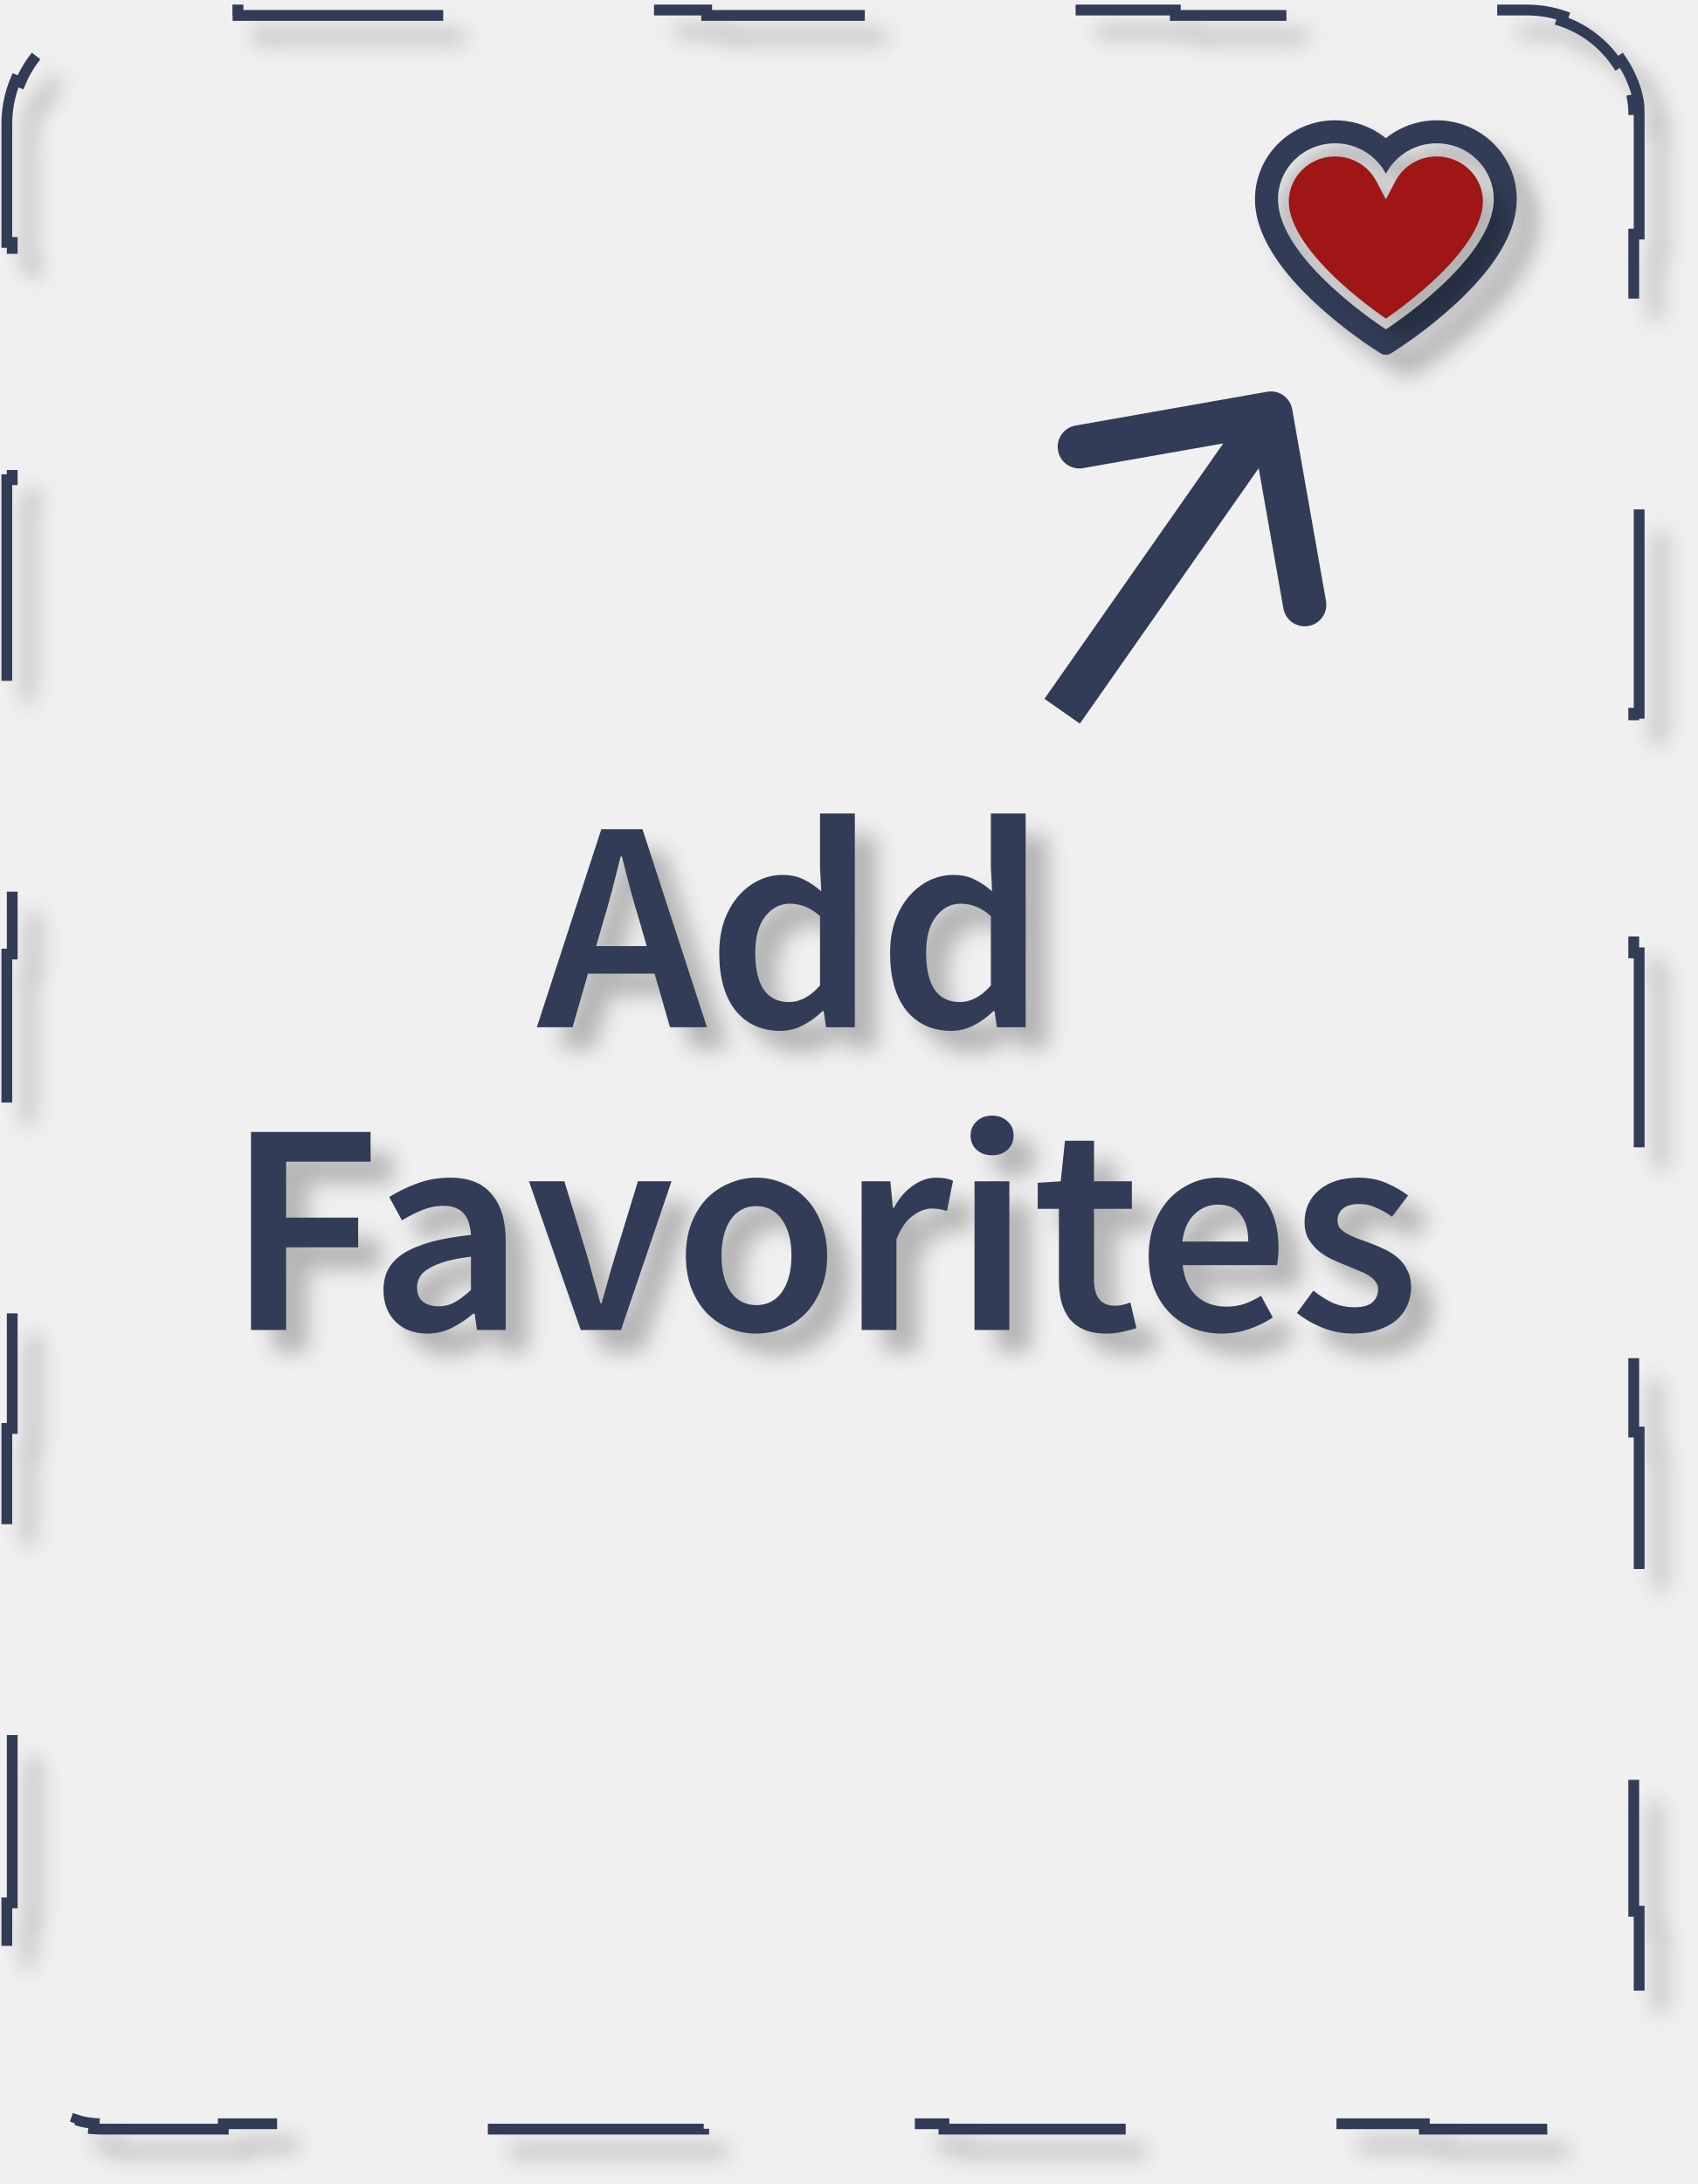
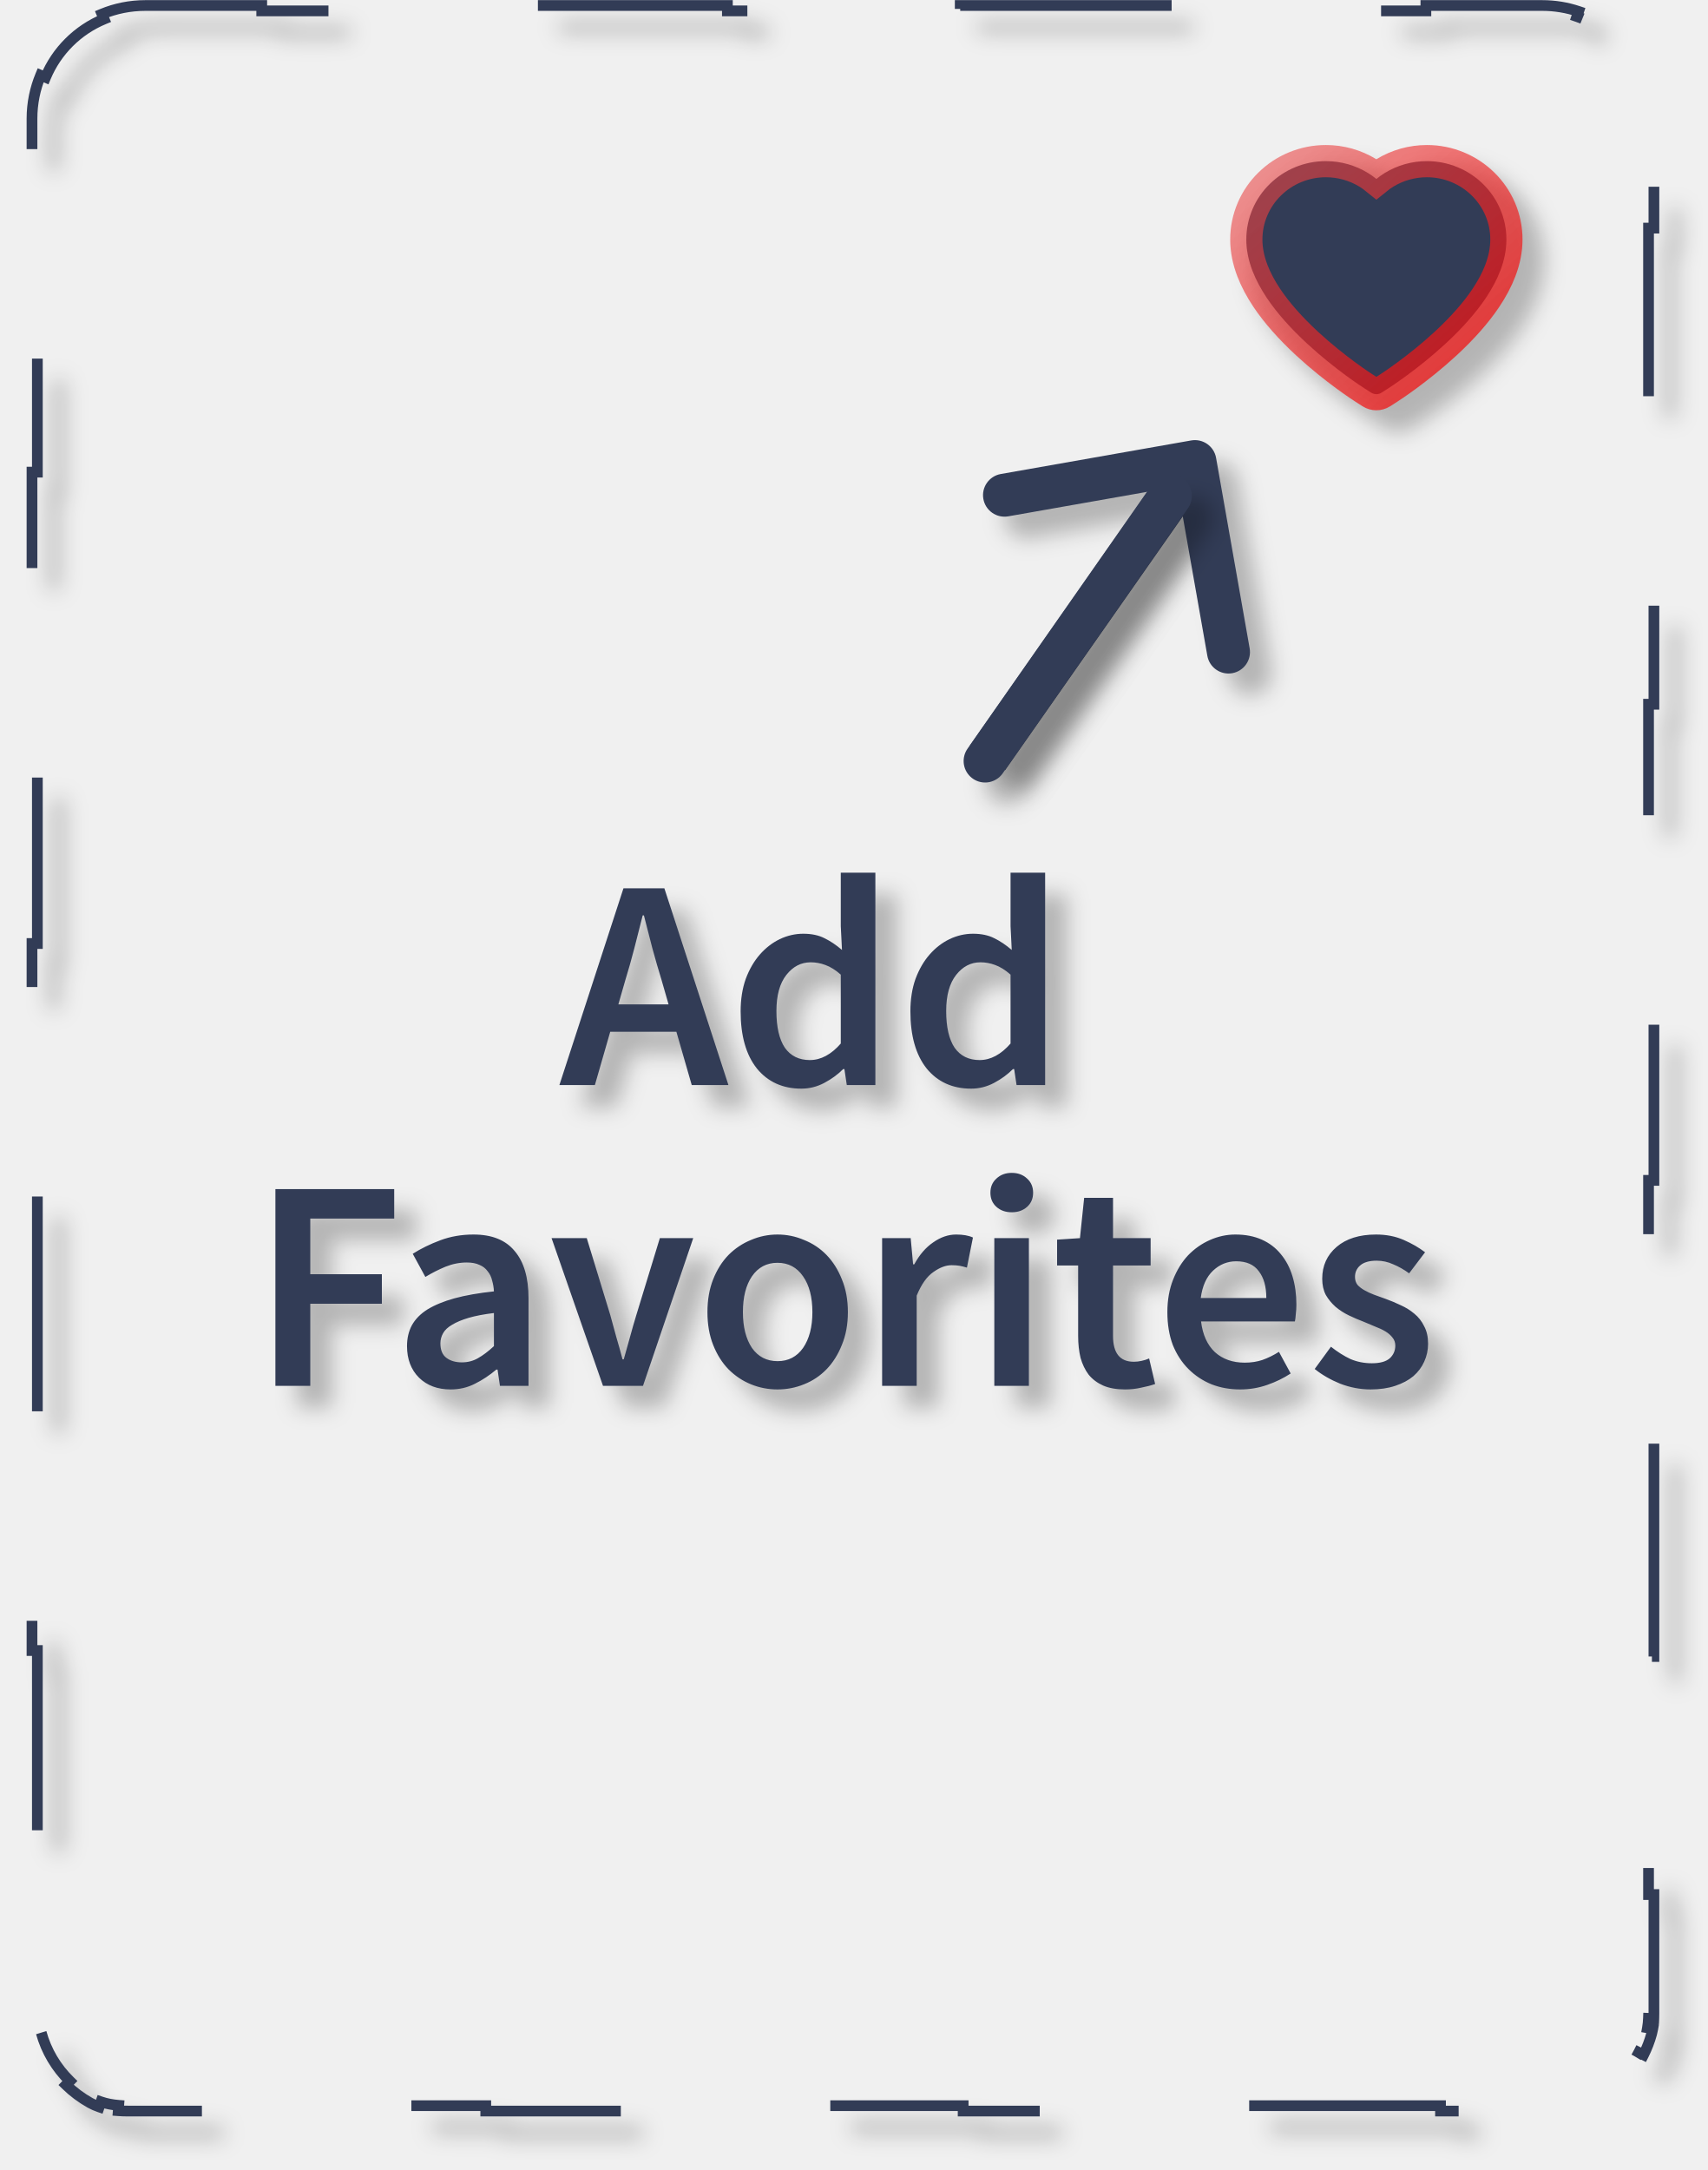
- <svg xmlns="http://www.w3.org/2000/svg" width="157" height="202" viewBox="0 0 157 202" fill="none">
+ <svg xmlns="http://www.w3.org/2000/svg" width="159" height="202" viewBox="0 0 159 202" fill="none">
  <g id="emtyDeckCard">
-     <g id="emptyCardOutline" filter="url(#filter0_d)">
-       <path d="M151.631 10.569C151.631 10.416 151.628 10.261 151.622 10.106L151.122 10.127C151.11 9.831 151.083 9.537 151.032 9.247L151.524 9.16C151.496 9.001 151.461 8.842 151.418 8.684C151.112 7.561 150.624 6.513 149.988 5.573L149.574 5.853C148.354 4.049 146.561 2.662 144.456 1.952L144.616 1.479C143.555 1.121 142.419 0.927 141.238 0.927H130.4V1.427H108.724V0.927H87.047V1.427H65.371V0.927H43.695V1.427H22.019V0.927H11.181C9.752 0.927 8.389 1.211 7.146 1.725L7.337 2.187C4.88 3.203 2.914 5.163 1.895 7.614L1.433 7.422C0.916 8.665 0.631 10.028 0.631 11.456V22.426H1.131V44.364H0.631V66.303H1.131V88.242H0.631V110.181H1.131V132.12H0.631V154.058H1.131V175.997H0.631V186.966C0.631 187.922 0.759 188.849 0.998 189.731L1.481 189.6C1.956 191.348 2.893 192.906 4.153 194.136L3.804 194.494C4.469 195.143 5.22 195.705 6.038 196.162C6.313 196.316 6.598 196.44 6.888 196.541L7.051 196.068C7.58 196.252 8.138 196.35 8.702 196.395L8.663 196.894C8.958 196.918 9.254 196.927 9.546 196.927H20.656V196.427H42.877V196.927H65.099V196.427H87.32V196.927H109.541V196.427H131.763V196.927H142.873C143.165 196.927 143.46 196.918 143.756 196.894L143.716 196.395C144.281 196.35 144.838 196.252 145.367 196.068L145.531 196.541C145.821 196.44 146.106 196.316 146.381 196.162C146.993 195.82 147.568 195.419 148.097 194.967L147.772 194.587C148.782 193.724 149.618 192.664 150.221 191.468L150.668 191.693C150.98 191.074 151.232 190.421 151.418 189.739C151.461 189.581 151.496 189.422 151.524 189.263L151.032 189.176C151.083 188.886 151.11 188.592 151.122 188.296L151.622 188.317C151.628 188.161 151.631 188.007 151.631 187.854V176.774H151.131V154.613H151.631V132.452H151.131V110.292H151.631V88.131H151.131V65.971H151.631V43.81H151.131V21.649H151.631V10.569Z" stroke="#323C56" stroke-dasharray="20 20" />
+     <g id="DeckCard">
+       <g id="background">
+         <g id="Subtract" filter="url(#filter0_d)">
+           <path d="M13.529 0.513C12.101 0.513 10.738 0.796 9.495 1.311L9.686 1.773C7.229 2.788 5.263 4.749 4.243 7.2L3.782 7.008C3.265 8.251 2.979 9.614 2.979 11.042V22.012H3.479V43.95H2.979V65.889H3.479V87.828H2.979V109.767H3.479V131.705H2.979V153.644H3.479V175.583H2.979V186.552C2.979 187.508 3.107 188.435 3.347 189.316L3.829 189.185C4.305 190.933 5.242 192.492 6.502 193.722L6.153 194.08C6.818 194.729 7.568 195.291 8.386 195.748C8.662 195.901 8.946 196.026 9.236 196.126L9.4 195.654C9.929 195.837 10.486 195.936 11.051 195.981L11.011 196.48C11.307 196.503 11.602 196.513 11.894 196.513H23.005V196.013H45.226V196.513H67.447V196.013H89.669V196.513H111.89V196.013H134.111V196.513H145.222C145.514 196.513 145.809 196.503 146.105 196.48L146.065 195.981C146.629 195.936 147.187 195.837 147.716 195.654L147.88 196.127C148.17 196.026 148.454 195.901 148.729 195.748C149.342 195.406 149.916 195.005 150.446 194.553L150.121 194.172C151.13 193.309 151.967 192.25 152.57 191.053L153.016 191.279C153.328 190.66 153.581 190.006 153.767 189.325C153.81 189.166 153.845 189.007 153.873 188.849L153.38 188.762C153.432 188.472 153.459 188.177 153.471 187.882L153.97 187.903C153.977 187.747 153.979 187.593 153.979 187.44V176.359H153.479V154.199H153.979V132.038H153.479V109.877H153.979V87.717H153.479V65.556H153.979V43.396H153.479V21.235H153.979V10.155C153.979 10.002 153.977 9.847 153.97 9.692L153.471 9.712C153.459 9.417 153.432 9.123 153.38 8.833L153.873 8.746C153.845 8.587 153.81 8.428 153.767 8.269C153.46 7.146 152.973 6.098 152.337 5.159L151.923 5.439C150.703 3.635 148.91 2.248 146.805 1.538L146.965 1.064C145.903 0.707 144.767 0.513 143.587 0.513H132.749V1.013H111.072V0.513H89.396V1.013H67.72V0.513H46.044V1.013H24.367V0.513H13.529Z" stroke="#323C56" stroke-dasharray="20 20" />
+         </g>
+       </g>
+       <g id="heartOutline" filter="url(#filter1_d)">
+         <path d="M139.659 19.445C139.284 18.576 138.742 17.787 138.065 17.125C137.387 16.46 136.587 15.932 135.71 15.569C134.801 15.191 133.825 14.998 132.84 15C131.458 15 130.11 15.378 128.938 16.093C128.658 16.264 128.392 16.452 128.14 16.657C127.887 16.452 127.621 16.264 127.341 16.093C126.169 15.378 124.821 15 123.439 15C122.444 15 121.48 15.191 120.569 15.569C119.689 15.933 118.896 16.457 118.215 17.125C117.536 17.786 116.995 18.575 116.62 19.445C116.23 20.351 116.031 21.312 116.031 22.302C116.031 23.235 116.222 24.207 116.6 25.197C116.917 26.024 117.371 26.881 117.951 27.747C118.871 29.118 120.135 30.547 121.704 31.997C124.305 34.399 126.881 36.058 126.99 36.125L127.655 36.551C127.949 36.739 128.327 36.739 128.622 36.551L129.286 36.125C129.395 36.055 131.968 34.399 134.572 31.997C136.142 30.547 137.406 29.118 138.325 27.747C138.905 26.881 139.362 26.024 139.676 25.197C140.055 24.207 140.245 23.235 140.245 22.302C140.248 21.312 140.049 20.351 139.659 19.445Z" fill="#323C56" />
+         <path d="M139.659 19.445C139.284 18.576 138.742 17.787 138.065 17.125C137.387 16.46 136.587 15.932 135.71 15.569C134.801 15.191 133.825 14.998 132.84 15C131.458 15 130.11 15.378 128.938 16.093C128.658 16.264 128.392 16.452 128.14 16.657C127.887 16.452 127.621 16.264 127.341 16.093C126.169 15.378 124.821 15 123.439 15C122.444 15 121.48 15.191 120.569 15.569C119.689 15.933 118.896 16.457 118.215 17.125C117.536 17.786 116.995 18.575 116.62 19.445C116.23 20.351 116.031 21.312 116.031 22.302C116.031 23.235 116.222 24.207 116.6 25.197C116.917 26.024 117.371 26.881 117.951 27.747C118.871 29.118 120.135 30.547 121.704 31.997C124.305 34.399 126.881 36.058 126.99 36.125L127.655 36.551C127.949 36.739 128.327 36.739 128.622 36.551L129.286 36.125C129.395 36.055 131.968 34.399 134.572 31.997C136.142 30.547 137.406 29.118 138.325 27.747C138.905 26.881 139.362 26.024 139.676 25.197C140.055 24.207 140.245 23.235 140.245 22.302C140.248 21.312 140.049 20.351 139.659 19.445Z" stroke="url(#heart_outline)" stroke-width="3" />
+       </g>
+       <g id="heartButton" style="mix-blend-mode:multiply">
+         <circle cx="130.237" cy="24.5" r="24.5" fill="white" />
+       </g>
    </g>
-     <g id="Add Favorites" filter="url(#filter1_d)">
-       <path d="M55.793 85.264L55.149 87.504H59.825L59.181 85.264C58.882 84.293 58.593 83.294 58.313 82.268C58.051 81.241 57.79 80.224 57.529 79.216H57.417C57.156 80.243 56.894 81.269 56.633 82.296C56.371 83.304 56.092 84.293 55.793 85.264ZM49.661 95.008L55.625 76.696H59.433L65.397 95.008H61.981L60.553 90.052H54.393L52.965 95.008H49.661ZM72.19 95.344C70.454 95.344 69.073 94.719 68.046 93.468C67.038 92.198 66.534 90.425 66.534 88.148C66.534 87.028 66.693 86.02 67.01 85.124C67.346 84.228 67.785 83.472 68.326 82.856C68.867 82.24 69.483 81.764 70.174 81.428C70.883 81.092 71.611 80.924 72.358 80.924C73.142 80.924 73.805 81.064 74.346 81.344C74.887 81.605 75.429 81.969 75.97 82.436L75.858 80.224V75.24H79.078V95.008H76.418L76.194 93.524H76.082C75.578 94.028 74.99 94.457 74.318 94.812C73.646 95.166 72.937 95.344 72.19 95.344ZM72.974 92.684C74.001 92.684 74.962 92.171 75.858 91.144V84.732C75.373 84.302 74.897 84.004 74.43 83.836C73.982 83.668 73.525 83.584 73.058 83.584C72.162 83.584 71.406 83.976 70.79 84.76C70.174 85.544 69.866 86.664 69.866 88.12C69.866 89.613 70.127 90.752 70.65 91.536C71.191 92.301 71.966 92.684 72.974 92.684ZM87.995 95.344C86.259 95.344 84.877 94.719 83.851 93.468C82.843 92.198 82.339 90.425 82.339 88.148C82.339 87.028 82.497 86.02 82.815 85.124C83.151 84.228 83.589 83.472 84.131 82.856C84.672 82.24 85.288 81.764 85.979 81.428C86.688 81.092 87.416 80.924 88.163 80.924C88.947 80.924 89.609 81.064 90.151 81.344C90.692 81.605 91.233 81.969 91.775 82.436L91.663 80.224V75.24H94.883V95.008H92.223L91.999 93.524H91.887C91.383 94.028 90.795 94.457 90.123 94.812C89.451 95.166 88.741 95.344 87.995 95.344ZM88.779 92.684C89.805 92.684 90.767 92.171 91.663 91.144V84.732C91.177 84.302 90.701 84.004 90.235 83.836C89.787 83.668 89.329 83.584 88.863 83.584C87.967 83.584 87.211 83.976 86.595 84.76C85.979 85.544 85.671 86.664 85.671 88.12C85.671 89.613 85.932 90.752 86.455 91.536C86.996 92.301 87.771 92.684 88.779 92.684ZM23.221 123.008V104.696H34.281V107.44H26.468V112.62H33.133V115.364H26.468V123.008H23.221ZM39.534 123.344C38.321 123.344 37.341 122.98 36.594 122.252C35.847 121.505 35.474 120.525 35.474 119.312C35.474 118.584 35.623 117.94 35.922 117.38C36.239 116.801 36.725 116.306 37.378 115.896C38.05 115.485 38.89 115.14 39.898 114.86C40.925 114.58 42.148 114.365 43.566 114.216C43.547 113.861 43.492 113.525 43.398 113.208C43.324 112.872 43.184 112.582 42.978 112.34C42.791 112.078 42.539 111.882 42.222 111.752C41.905 111.602 41.513 111.528 41.046 111.528C40.374 111.528 39.712 111.658 39.058 111.92C38.423 112.181 37.798 112.498 37.182 112.872L36.006 110.716C36.772 110.23 37.63 109.81 38.582 109.456C39.534 109.101 40.561 108.924 41.662 108.924C43.38 108.924 44.658 109.437 45.498 110.464C46.357 111.472 46.786 112.937 46.786 114.86V123.008H44.126L43.902 121.496H43.79C43.174 122.018 42.511 122.457 41.802 122.812C41.111 123.166 40.355 123.344 39.534 123.344ZM40.57 120.824C41.13 120.824 41.634 120.693 42.082 120.432C42.549 120.17 43.044 119.797 43.566 119.312V116.232C42.633 116.344 41.849 116.493 41.214 116.68C40.58 116.866 40.066 117.081 39.674 117.324C39.282 117.548 39.002 117.809 38.834 118.108C38.666 118.406 38.582 118.724 38.582 119.06C38.582 119.676 38.769 120.124 39.142 120.404C39.516 120.684 39.992 120.824 40.57 120.824ZM53.72 123.008L48.932 109.26H52.208L54.392 116.4C54.578 117.072 54.765 117.753 54.952 118.444C55.157 119.134 55.353 119.834 55.54 120.544H55.652C55.857 119.834 56.053 119.134 56.24 118.444C56.426 117.753 56.622 117.072 56.828 116.4L59.012 109.26H62.12L57.444 123.008H53.72ZM69.967 123.344C69.108 123.344 68.287 123.185 67.503 122.868C66.719 122.55 66.019 122.084 65.403 121.468C64.806 120.852 64.33 120.096 63.975 119.2C63.62 118.304 63.443 117.286 63.443 116.148C63.443 115.009 63.62 113.992 63.975 113.096C64.33 112.2 64.806 111.444 65.403 110.828C66.019 110.212 66.719 109.745 67.503 109.428C68.287 109.092 69.108 108.924 69.967 108.924C70.826 108.924 71.647 109.092 72.431 109.428C73.234 109.745 73.934 110.212 74.531 110.828C75.128 111.444 75.604 112.2 75.959 113.096C76.332 113.992 76.519 115.009 76.519 116.148C76.519 117.286 76.332 118.304 75.959 119.2C75.604 120.096 75.128 120.852 74.531 121.468C73.934 122.084 73.234 122.55 72.431 122.868C71.647 123.185 70.826 123.344 69.967 123.344ZM69.967 120.712C70.975 120.712 71.768 120.301 72.347 119.48C72.926 118.64 73.215 117.529 73.215 116.148C73.215 114.748 72.926 113.637 72.347 112.816C71.768 111.976 70.975 111.556 69.967 111.556C68.959 111.556 68.166 111.976 67.587 112.816C67.027 113.637 66.747 114.748 66.747 116.148C66.747 117.529 67.027 118.64 67.587 119.48C68.166 120.301 68.959 120.712 69.967 120.712ZM79.706 123.008V109.26H82.366L82.59 111.696H82.702C83.187 110.8 83.775 110.118 84.466 109.652C85.157 109.166 85.866 108.924 86.594 108.924C87.247 108.924 87.77 109.017 88.162 109.204L87.602 112.004C87.359 111.929 87.135 111.873 86.93 111.836C86.725 111.798 86.473 111.78 86.174 111.78C85.633 111.78 85.063 111.994 84.466 112.424C83.869 112.834 83.355 113.562 82.926 114.608V123.008H79.706ZM90.151 123.008V109.26H93.371V123.008H90.151ZM91.775 106.852C91.197 106.852 90.721 106.684 90.347 106.348C89.974 106.012 89.787 105.573 89.787 105.032C89.787 104.49 89.974 104.052 90.347 103.716C90.721 103.361 91.197 103.184 91.775 103.184C92.354 103.184 92.83 103.361 93.203 103.716C93.577 104.052 93.763 104.49 93.763 105.032C93.763 105.573 93.577 106.012 93.203 106.348C92.83 106.684 92.354 106.852 91.775 106.852ZM102.324 123.344C101.521 123.344 100.84 123.222 100.28 122.98C99.738 122.737 99.29 122.401 98.936 121.972C98.6 121.524 98.347 121.001 98.18 120.404C98.03 119.788 97.956 119.106 97.956 118.36V111.808H95.996V109.4L98.124 109.26L98.516 105.508H101.204V109.26H104.704V111.808H101.204V118.36C101.204 119.965 101.848 120.768 103.136 120.768C103.378 120.768 103.621 120.74 103.864 120.684C104.125 120.628 104.358 120.553 104.564 120.46L105.124 122.84C104.75 122.97 104.321 123.082 103.836 123.176C103.369 123.288 102.865 123.344 102.324 123.344ZM113.039 123.344C112.087 123.344 111.201 123.185 110.379 122.868C109.558 122.532 108.839 122.056 108.223 121.44C107.607 120.824 107.122 120.077 106.767 119.2C106.431 118.304 106.263 117.286 106.263 116.148C106.263 115.028 106.441 114.02 106.795 113.124C107.15 112.228 107.617 111.472 108.195 110.856C108.793 110.24 109.474 109.764 110.239 109.428C111.005 109.092 111.789 108.924 112.591 108.924C113.525 108.924 114.346 109.082 115.055 109.4C115.765 109.717 116.353 110.165 116.819 110.744C117.305 111.322 117.669 112.013 117.911 112.816C118.154 113.618 118.275 114.496 118.275 115.448C118.275 115.765 118.257 116.064 118.219 116.344C118.201 116.624 118.173 116.848 118.135 117.016H109.399C109.549 118.248 109.978 119.2 110.687 119.872C111.415 120.525 112.339 120.852 113.459 120.852C114.057 120.852 114.607 120.768 115.111 120.6C115.634 120.413 116.147 120.161 116.651 119.844L117.743 121.86C117.09 122.289 116.362 122.644 115.559 122.924C114.757 123.204 113.917 123.344 113.039 123.344ZM109.371 114.832H115.475C115.475 113.768 115.242 112.937 114.775 112.34C114.327 111.724 113.627 111.416 112.675 111.416C111.854 111.416 111.135 111.705 110.519 112.284C109.903 112.862 109.521 113.712 109.371 114.832ZM125.187 123.344C124.235 123.344 123.292 123.166 122.359 122.812C121.444 122.438 120.651 121.981 119.979 121.44L121.491 119.368C122.107 119.853 122.713 120.236 123.311 120.516C123.927 120.777 124.589 120.908 125.299 120.908C126.045 120.908 126.596 120.758 126.951 120.46C127.305 120.142 127.483 119.741 127.483 119.256C127.483 118.976 127.399 118.733 127.231 118.528C127.063 118.304 126.839 118.108 126.559 117.94C126.279 117.772 125.961 117.622 125.607 117.492C125.252 117.342 124.897 117.193 124.543 117.044C124.095 116.876 123.637 116.68 123.171 116.456C122.704 116.232 122.284 115.961 121.911 115.644C121.556 115.326 121.257 114.962 121.015 114.552C120.791 114.122 120.679 113.618 120.679 113.04C120.679 111.826 121.127 110.837 122.023 110.072C122.919 109.306 124.141 108.924 125.691 108.924C126.643 108.924 127.501 109.092 128.267 109.428C129.032 109.764 129.695 110.146 130.255 110.576L128.771 112.536C128.285 112.181 127.791 111.901 127.287 111.696C126.801 111.472 126.288 111.36 125.747 111.36C125.056 111.36 124.543 111.509 124.207 111.808C123.889 112.088 123.731 112.442 123.731 112.872C123.731 113.152 123.805 113.394 123.955 113.6C124.123 113.786 124.337 113.954 124.599 114.104C124.86 114.253 125.159 114.393 125.495 114.524C125.849 114.654 126.213 114.785 126.587 114.916C127.053 115.084 127.52 115.28 127.987 115.504C128.453 115.709 128.873 115.97 129.247 116.288C129.639 116.605 129.947 116.997 130.171 117.464C130.413 117.912 130.535 118.453 130.535 119.088C130.535 119.685 130.413 120.245 130.171 120.768C129.947 121.272 129.611 121.72 129.163 122.112C128.715 122.485 128.155 122.784 127.483 123.008C126.811 123.232 126.045 123.344 125.187 123.344Z" fill="#323C56" />
+     <g id="Add Favorites" filter="url(#filter2_d)">
+       <path d="M58.212 91.259L57.568 93.499H62.244L61.6 91.259C61.301 90.289 61.012 89.29 60.732 88.263C60.471 87.237 60.209 86.219 59.948 85.211H59.836C59.575 86.238 59.313 87.265 59.052 88.291C58.791 89.299 58.511 90.289 58.212 91.259ZM52.08 101.003L58.044 82.691H61.852L67.816 101.003H64.4L62.972 96.047H56.812L55.384 101.003H52.08ZM74.609 101.339C72.873 101.339 71.492 100.714 70.465 99.463C69.457 98.194 68.953 96.421 68.953 94.143C68.953 93.023 69.112 92.015 69.429 91.119C69.765 90.223 70.204 89.467 70.745 88.851C71.287 88.235 71.903 87.759 72.593 87.423C73.302 87.087 74.031 86.919 74.777 86.919C75.561 86.919 76.224 87.059 76.765 87.339C77.306 87.601 77.848 87.965 78.389 88.431L78.277 86.219V81.235H81.497V101.003H78.837L78.613 99.519H78.501C77.997 100.023 77.409 100.453 76.737 100.807C76.065 101.162 75.356 101.339 74.609 101.339ZM75.393 98.679C76.42 98.679 77.381 98.166 78.277 97.139V90.727C77.792 90.298 77.316 89.999 76.849 89.831C76.401 89.663 75.944 89.579 75.477 89.579C74.581 89.579 73.825 89.971 73.209 90.755C72.593 91.539 72.285 92.659 72.285 94.115C72.285 95.609 72.546 96.747 73.069 97.531C73.611 98.297 74.385 98.679 75.393 98.679ZM90.414 101.339C88.678 101.339 87.296 100.714 86.27 99.463C85.262 98.194 84.758 96.421 84.758 94.143C84.758 93.023 84.916 92.015 85.234 91.119C85.57 90.223 86.008 89.467 86.55 88.851C87.091 88.235 87.707 87.759 88.398 87.423C89.107 87.087 89.835 86.919 90.582 86.919C91.366 86.919 92.028 87.059 92.57 87.339C93.111 87.601 93.653 87.965 94.194 88.431L94.082 86.219V81.235H97.302V101.003H94.642L94.418 99.519H94.306C93.802 100.023 93.214 100.453 92.542 100.807C91.87 101.162 91.16 101.339 90.414 101.339ZM91.198 98.679C92.225 98.679 93.186 98.166 94.082 97.139V90.727C93.597 90.298 93.121 89.999 92.654 89.831C92.206 89.663 91.749 89.579 91.282 89.579C90.386 89.579 89.63 89.971 89.014 90.755C88.398 91.539 88.09 92.659 88.09 94.115C88.09 95.609 88.351 96.747 88.874 97.531C89.415 98.297 90.19 98.679 91.198 98.679ZM25.64 129.003V110.691H36.7V113.435H28.887V118.615H35.551V121.359H28.887V129.003H25.64ZM41.953 129.339C40.74 129.339 39.76 128.975 39.013 128.247C38.267 127.501 37.893 126.521 37.893 125.307C37.893 124.579 38.043 123.935 38.341 123.375C38.659 122.797 39.144 122.302 39.797 121.891C40.469 121.481 41.309 121.135 42.317 120.855C43.344 120.575 44.567 120.361 45.985 120.211C45.967 119.857 45.911 119.521 45.817 119.203C45.743 118.867 45.603 118.578 45.397 118.335C45.211 118.074 44.959 117.878 44.641 117.747C44.324 117.598 43.932 117.523 43.465 117.523C42.793 117.523 42.131 117.654 41.477 117.915C40.843 118.177 40.217 118.494 39.601 118.867L38.425 116.711C39.191 116.226 40.049 115.806 41.001 115.451C41.953 115.097 42.98 114.919 44.081 114.919C45.799 114.919 47.077 115.433 47.917 116.459C48.776 117.467 49.205 118.933 49.205 120.855V129.003H46.545L46.321 127.491H46.209C45.593 128.014 44.931 128.453 44.221 128.807C43.531 129.162 42.775 129.339 41.953 129.339ZM42.989 126.819C43.549 126.819 44.053 126.689 44.501 126.427C44.968 126.166 45.463 125.793 45.985 125.307V122.227C45.052 122.339 44.268 122.489 43.633 122.675C42.999 122.862 42.485 123.077 42.093 123.319C41.701 123.543 41.421 123.805 41.253 124.103C41.085 124.402 41.001 124.719 41.001 125.055C41.001 125.671 41.188 126.119 41.561 126.399C41.935 126.679 42.411 126.819 42.989 126.819ZM56.139 129.003L51.351 115.255H54.627L56.811 122.395C56.997 123.067 57.184 123.749 57.371 124.439C57.576 125.13 57.772 125.83 57.959 126.539H58.071C58.276 125.83 58.472 125.13 58.659 124.439C58.845 123.749 59.041 123.067 59.247 122.395L61.431 115.255H64.539L59.863 129.003H56.139ZM72.386 129.339C71.527 129.339 70.706 129.181 69.922 128.863C69.138 128.546 68.438 128.079 67.822 127.463C67.225 126.847 66.749 126.091 66.394 125.195C66.039 124.299 65.862 123.282 65.862 122.143C65.862 121.005 66.039 119.987 66.394 119.091C66.749 118.195 67.225 117.439 67.822 116.823C68.438 116.207 69.138 115.741 69.922 115.423C70.706 115.087 71.527 114.919 72.386 114.919C73.245 114.919 74.066 115.087 74.85 115.423C75.653 115.741 76.353 116.207 76.95 116.823C77.547 117.439 78.023 118.195 78.378 119.091C78.751 119.987 78.938 121.005 78.938 122.143C78.938 123.282 78.751 124.299 78.378 125.195C78.023 126.091 77.547 126.847 76.95 127.463C76.353 128.079 75.653 128.546 74.85 128.863C74.066 129.181 73.245 129.339 72.386 129.339ZM72.386 126.707C73.394 126.707 74.187 126.297 74.766 125.475C75.345 124.635 75.634 123.525 75.634 122.143C75.634 120.743 75.345 119.633 74.766 118.811C74.187 117.971 73.394 117.551 72.386 117.551C71.378 117.551 70.585 117.971 70.006 118.811C69.446 119.633 69.166 120.743 69.166 122.143C69.166 123.525 69.446 124.635 70.006 125.475C70.585 126.297 71.378 126.707 72.386 126.707ZM82.125 129.003V115.255H84.785L85.009 117.691H85.121C85.606 116.795 86.195 116.114 86.885 115.647C87.576 115.162 88.285 114.919 89.013 114.919C89.666 114.919 90.189 115.013 90.581 115.199L90.021 117.999C89.778 117.925 89.555 117.869 89.349 117.831C89.144 117.794 88.892 117.775 88.593 117.775C88.052 117.775 87.483 117.99 86.885 118.419C86.288 118.83 85.775 119.558 85.345 120.603V129.003H82.125ZM92.57 129.003V115.255H95.79V129.003H92.57ZM94.195 112.847C93.616 112.847 93.14 112.679 92.766 112.343C92.393 112.007 92.207 111.569 92.207 111.027C92.207 110.486 92.393 110.047 92.766 109.711C93.14 109.357 93.616 109.179 94.195 109.179C94.773 109.179 95.249 109.357 95.623 109.711C95.996 110.047 96.183 110.486 96.183 111.027C96.183 111.569 95.996 112.007 95.623 112.343C95.249 112.679 94.773 112.847 94.195 112.847ZM104.743 129.339C103.94 129.339 103.259 129.218 102.699 128.975C102.157 128.733 101.709 128.397 101.355 127.967C101.019 127.519 100.767 126.997 100.599 126.399C100.449 125.783 100.375 125.102 100.375 124.355V117.803H98.415V115.395L100.543 115.255L100.935 111.503H103.623V115.255H107.123V117.803H103.623V124.355C103.623 125.961 104.267 126.763 105.555 126.763C105.797 126.763 106.04 126.735 106.283 126.679C106.544 126.623 106.777 126.549 106.983 126.455L107.543 128.835C107.169 128.966 106.74 129.078 106.255 129.171C105.788 129.283 105.284 129.339 104.743 129.339ZM115.458 129.339C114.506 129.339 113.62 129.181 112.798 128.863C111.977 128.527 111.258 128.051 110.642 127.435C110.026 126.819 109.541 126.073 109.186 125.195C108.85 124.299 108.682 123.282 108.682 122.143C108.682 121.023 108.86 120.015 109.214 119.119C109.569 118.223 110.036 117.467 110.614 116.851C111.212 116.235 111.893 115.759 112.658 115.423C113.424 115.087 114.208 114.919 115.01 114.919C115.944 114.919 116.765 115.078 117.474 115.395C118.184 115.713 118.772 116.161 119.238 116.739C119.724 117.318 120.088 118.009 120.33 118.811C120.573 119.614 120.694 120.491 120.694 121.443C120.694 121.761 120.676 122.059 120.638 122.339C120.62 122.619 120.592 122.843 120.554 123.011H111.818C111.968 124.243 112.397 125.195 113.106 125.867C113.834 126.521 114.758 126.847 115.878 126.847C116.476 126.847 117.026 126.763 117.53 126.595C118.053 126.409 118.566 126.157 119.07 125.839L120.162 127.855C119.509 128.285 118.781 128.639 117.978 128.919C117.176 129.199 116.336 129.339 115.458 129.339ZM111.79 120.827H117.894C117.894 119.763 117.661 118.933 117.194 118.335C116.746 117.719 116.046 117.411 115.094 117.411C114.273 117.411 113.554 117.701 112.938 118.279C112.322 118.858 111.94 119.707 111.79 120.827ZM127.606 129.339C126.654 129.339 125.711 129.162 124.778 128.807C123.863 128.434 123.07 127.977 122.398 127.435L123.91 125.363C124.526 125.849 125.132 126.231 125.73 126.511C126.346 126.773 127.008 126.903 127.718 126.903C128.464 126.903 129.015 126.754 129.37 126.455C129.724 126.138 129.902 125.737 129.902 125.251C129.902 124.971 129.818 124.729 129.65 124.523C129.482 124.299 129.258 124.103 128.978 123.935C128.698 123.767 128.38 123.618 128.026 123.487C127.671 123.338 127.316 123.189 126.962 123.039C126.514 122.871 126.056 122.675 125.59 122.451C125.123 122.227 124.703 121.957 124.33 121.639C123.975 121.322 123.676 120.958 123.434 120.547C123.21 120.118 123.098 119.614 123.098 119.035C123.098 117.822 123.546 116.833 124.442 116.067C125.338 115.302 126.56 114.919 128.11 114.919C129.062 114.919 129.92 115.087 130.686 115.423C131.451 115.759 132.114 116.142 132.674 116.571L131.19 118.531C130.704 118.177 130.21 117.897 129.706 117.691C129.22 117.467 128.707 117.355 128.166 117.355C127.475 117.355 126.962 117.505 126.626 117.803C126.308 118.083 126.15 118.438 126.15 118.867C126.15 119.147 126.224 119.39 126.374 119.595C126.542 119.782 126.756 119.95 127.018 120.099C127.279 120.249 127.578 120.389 127.914 120.519C128.268 120.65 128.632 120.781 129.006 120.911C129.472 121.079 129.939 121.275 130.406 121.499C130.872 121.705 131.292 121.966 131.666 122.283C132.058 122.601 132.366 122.993 132.59 123.459C132.832 123.907 132.954 124.449 132.954 125.083C132.954 125.681 132.832 126.241 132.59 126.763C132.366 127.267 132.03 127.715 131.582 128.107C131.134 128.481 130.574 128.779 129.902 129.003C129.23 129.227 128.464 129.339 127.606 129.339Z" fill="#323C56" />
    </g>
-     <g id="heartOutline" filter="url(#filter2_d)">
-       <path d="M139.722 15.57C139.346 14.7 138.804 13.912 138.127 13.249C137.449 12.585 136.65 12.057 135.773 11.694C134.863 11.316 133.887 11.123 132.903 11.125C131.521 11.125 130.173 11.503 129.001 12.218C128.721 12.389 128.454 12.577 128.202 12.781C127.95 12.577 127.684 12.389 127.403 12.218C126.232 11.503 124.884 11.125 123.502 11.125C122.507 11.125 121.543 11.315 120.632 11.694C119.751 12.058 118.958 12.582 118.277 13.249C117.599 13.911 117.057 14.7 116.682 15.57C116.293 16.475 116.094 17.437 116.094 18.426C116.094 19.36 116.284 20.332 116.663 21.322C116.979 22.148 117.434 23.006 118.014 23.872C118.933 25.243 120.197 26.672 121.767 28.121C124.368 30.523 126.944 32.183 127.053 32.25L127.717 32.676C128.012 32.864 128.39 32.864 128.684 32.676L129.348 32.25C129.458 32.18 132.031 30.523 134.635 28.121C136.204 26.672 137.468 25.243 138.388 23.872C138.968 23.006 139.425 22.148 139.739 21.322C140.117 20.332 140.308 19.36 140.308 18.426C140.31 17.437 140.111 16.475 139.722 15.57ZM128.202 30.459C128.202 30.459 118.224 24.066 118.224 18.426C118.224 15.57 120.587 13.255 123.502 13.255C125.551 13.255 127.328 14.399 128.202 16.069C129.077 14.399 130.854 13.255 132.903 13.255C135.817 13.255 138.18 15.57 138.18 18.426C138.18 24.066 128.202 30.459 128.202 30.459Z" fill="#323C56" />
+     <g id="Arrow 4" filter="url(#filter3_d)">
+       <path d="M113.216 42.622C113.024 41.534 111.987 40.808 110.899 41L93.173 44.125C92.085 44.317 91.359 45.355 91.55 46.442C91.742 47.53 92.779 48.256 93.867 48.065L109.624 45.286L112.403 61.043C112.594 62.131 113.632 62.857 114.72 62.666C115.807 62.474 116.534 61.436 116.342 60.349L113.216 42.622ZM93.574 71.695L112.885 44.117L109.608 41.822L90.297 69.401L93.574 71.695Z" fill="#323C56" />
    </g>
-     <g id="heartCenter" filter="url(#filter3_d)">
-       <path fill-rule="evenodd" clip-rule="evenodd" d="M128.201 18.441L127.315 16.749C126.61 15.402 125.171 14.471 123.5 14.471C121.118 14.471 119.223 16.357 119.223 18.642C119.223 19.768 119.727 21.027 120.612 22.343C121.488 23.647 122.674 24.915 123.89 26.038C125.102 27.157 126.318 28.109 127.234 28.782C127.618 29.064 127.948 29.297 128.201 29.471C128.453 29.297 128.783 29.064 129.168 28.782C130.083 28.109 131.3 27.157 132.512 26.038C133.728 24.915 134.914 23.647 135.79 22.343C136.674 21.027 137.179 19.768 137.179 18.642C137.179 16.357 135.283 14.471 132.901 14.471C131.231 14.471 129.792 15.402 129.087 16.749L128.201 18.441Z" fill="#A01616" />
+     <g id="Vector 16" filter="url(#filter4_d)">
+       <path d="M108.955 46.168L91.713 70.842" stroke="#323C56" stroke-width="4" stroke-linecap="round" />
    </g>
-     <path id="Arrow 4" d="M119.536 37.856C119.345 36.768 118.307 36.042 117.22 36.233L99.493 39.359C98.405 39.551 97.679 40.588 97.871 41.676C98.062 42.764 99.1 43.49 100.188 43.298L115.945 40.52L118.723 56.277C118.915 57.365 119.952 58.091 121.04 57.899C122.128 57.707 122.854 56.67 122.662 55.582L119.536 37.856ZM99.894 66.929L119.205 39.35L115.929 37.056L96.618 64.635L99.894 66.929Z" fill="#323C56" />
  </g>
  <defs>
-     <filter id="filter0_d" x="0.131" y="0.427" width="156" height="201" filterUnits="userSpaceOnUse" color-interpolation-filters="sRGB">
+     <filter id="filter0_d" x="2.479" y="0.013" width="156" height="201" filterUnits="userSpaceOnUse" color-interpolation-filters="sRGB">
      <feFlood flood-opacity="0" result="BackgroundImageFix" />
      <feColorMatrix in="SourceAlpha" type="matrix" values="0 0 0 0 0 0 0 0 0 0 0 0 0 0 0 0 0 0 127 0" />
      <feOffset dx="2" dy="2" />
      <feGaussianBlur stdDeviation="1" />
      <feColorMatrix type="matrix" values="0 0 0 0 0 0 0 0 0 0 0 0 0 0 0 0 0 0 0.25 0" />
      <feBlend mode="normal" in2="BackgroundImageFix" result="effect1_dropShadow" />
      <feBlend mode="normal" in="SourceGraphic" in2="effect1_dropShadow" result="shape" />
    </filter>
-     <filter id="filter1_d" x="23.221" y="75.24" width="111.314" height="52.104" filterUnits="userSpaceOnUse" color-interpolation-filters="sRGB">
+     <filter id="filter1_d" x="114.531" y="13.5" width="31.214" height="28.692" filterUnits="userSpaceOnUse" color-interpolation-filters="sRGB">
      <feFlood flood-opacity="0" result="BackgroundImageFix" />
      <feColorMatrix in="SourceAlpha" type="matrix" values="0 0 0 0 0 0 0 0 0 0 0 0 0 0 0 0 0 0 127 0" />
      <feOffset dx="2" dy="2" />
      <feGaussianBlur stdDeviation="1" />
      <feColorMatrix type="matrix" values="0 0 0 0 0 0 0 0 0 0 0 0 0 0 0 0 0 0 0.25 0" />
      <feBlend mode="normal" in2="BackgroundImageFix" result="effect1_dropShadow" />
      <feBlend mode="normal" in="SourceGraphic" in2="effect1_dropShadow" result="shape" />
    </filter>
-     <filter id="filter2_d" x="116.094" y="11.125" width="28.214" height="25.692" filterUnits="userSpaceOnUse" color-interpolation-filters="sRGB">
+     <filter id="filter2_d" x="25.64" y="81.235" width="111.314" height="52.104" filterUnits="userSpaceOnUse" color-interpolation-filters="sRGB">
      <feFlood flood-opacity="0" result="BackgroundImageFix" />
      <feColorMatrix in="SourceAlpha" type="matrix" values="0 0 0 0 0 0 0 0 0 0 0 0 0 0 0 0 0 0 127 0" />
      <feOffset dx="2" dy="2" />
      <feGaussianBlur stdDeviation="1" />
      <feColorMatrix type="matrix" values="0 0 0 0 0 0 0 0 0 0 0 0 0 0 0 0 0 0 0.25 0" />
      <feBlend mode="normal" in2="BackgroundImageFix" result="effect1_dropShadow" />
      <feBlend mode="normal" in="SourceGraphic" in2="effect1_dropShadow" result="shape" />
    </filter>
-     <filter id="filter3_d" x="119.223" y="14.471" width="21.956" height="19" filterUnits="userSpaceOnUse" color-interpolation-filters="sRGB">
+     <filter id="filter3_d" x="90.297" y="40.969" width="30.075" height="34.727" filterUnits="userSpaceOnUse" color-interpolation-filters="sRGB">
      <feFlood flood-opacity="0" result="BackgroundImageFix" />
      <feColorMatrix in="SourceAlpha" type="matrix" values="0 0 0 0 0 0 0 0 0 0 0 0 0 0 0 0 0 0 127 0" />
      <feOffset dx="2" dy="2" />
      <feGaussianBlur stdDeviation="1" />
      <feColorMatrix type="matrix" values="0 0 0 0 0 0 0 0 0 0 0 0 0 0 0 0 0 0 0.25 0" />
      <feBlend mode="normal" in2="BackgroundImageFix" result="effect1_dropShadow" />
      <feBlend mode="normal" in="SourceGraphic" in2="effect1_dropShadow" result="shape" />
    </filter>
+     <filter id="filter4_d" x="89.713" y="44.168" width="25.242" height="32.675" filterUnits="userSpaceOnUse" color-interpolation-filters="sRGB">
+       <feFlood flood-opacity="0" result="BackgroundImageFix" />
+       <feColorMatrix in="SourceAlpha" type="matrix" values="0 0 0 0 0 0 0 0 0 0 0 0 0 0 0 0 0 0 127 0" />
+       <feOffset dx="2" dy="2" />
+       <feGaussianBlur stdDeviation="1" />
+       <feColorMatrix type="matrix" values="0 0 0 0 0 0 0 0 0 0 0 0 0 0 0 0 0 0 0.25 0" />
+       <feBlend mode="normal" in2="BackgroundImageFix" result="effect1_dropShadow" />
+       <feBlend mode="normal" in="SourceGraphic" in2="effect1_dropShadow" result="shape" />
+     </filter>
+     <linearGradient id="heart_outline" x1="118.585" y1="15.273" x2="135.691" y2="34.469" gradientUnits="userSpaceOnUse">
+       <stop stop-color="#E94747" stop-opacity="0.59" />
+       <stop offset="1" stop-color="#F30E0E" stop-opacity="0.74" />
+     </linearGradient>
  </defs>
</svg>
